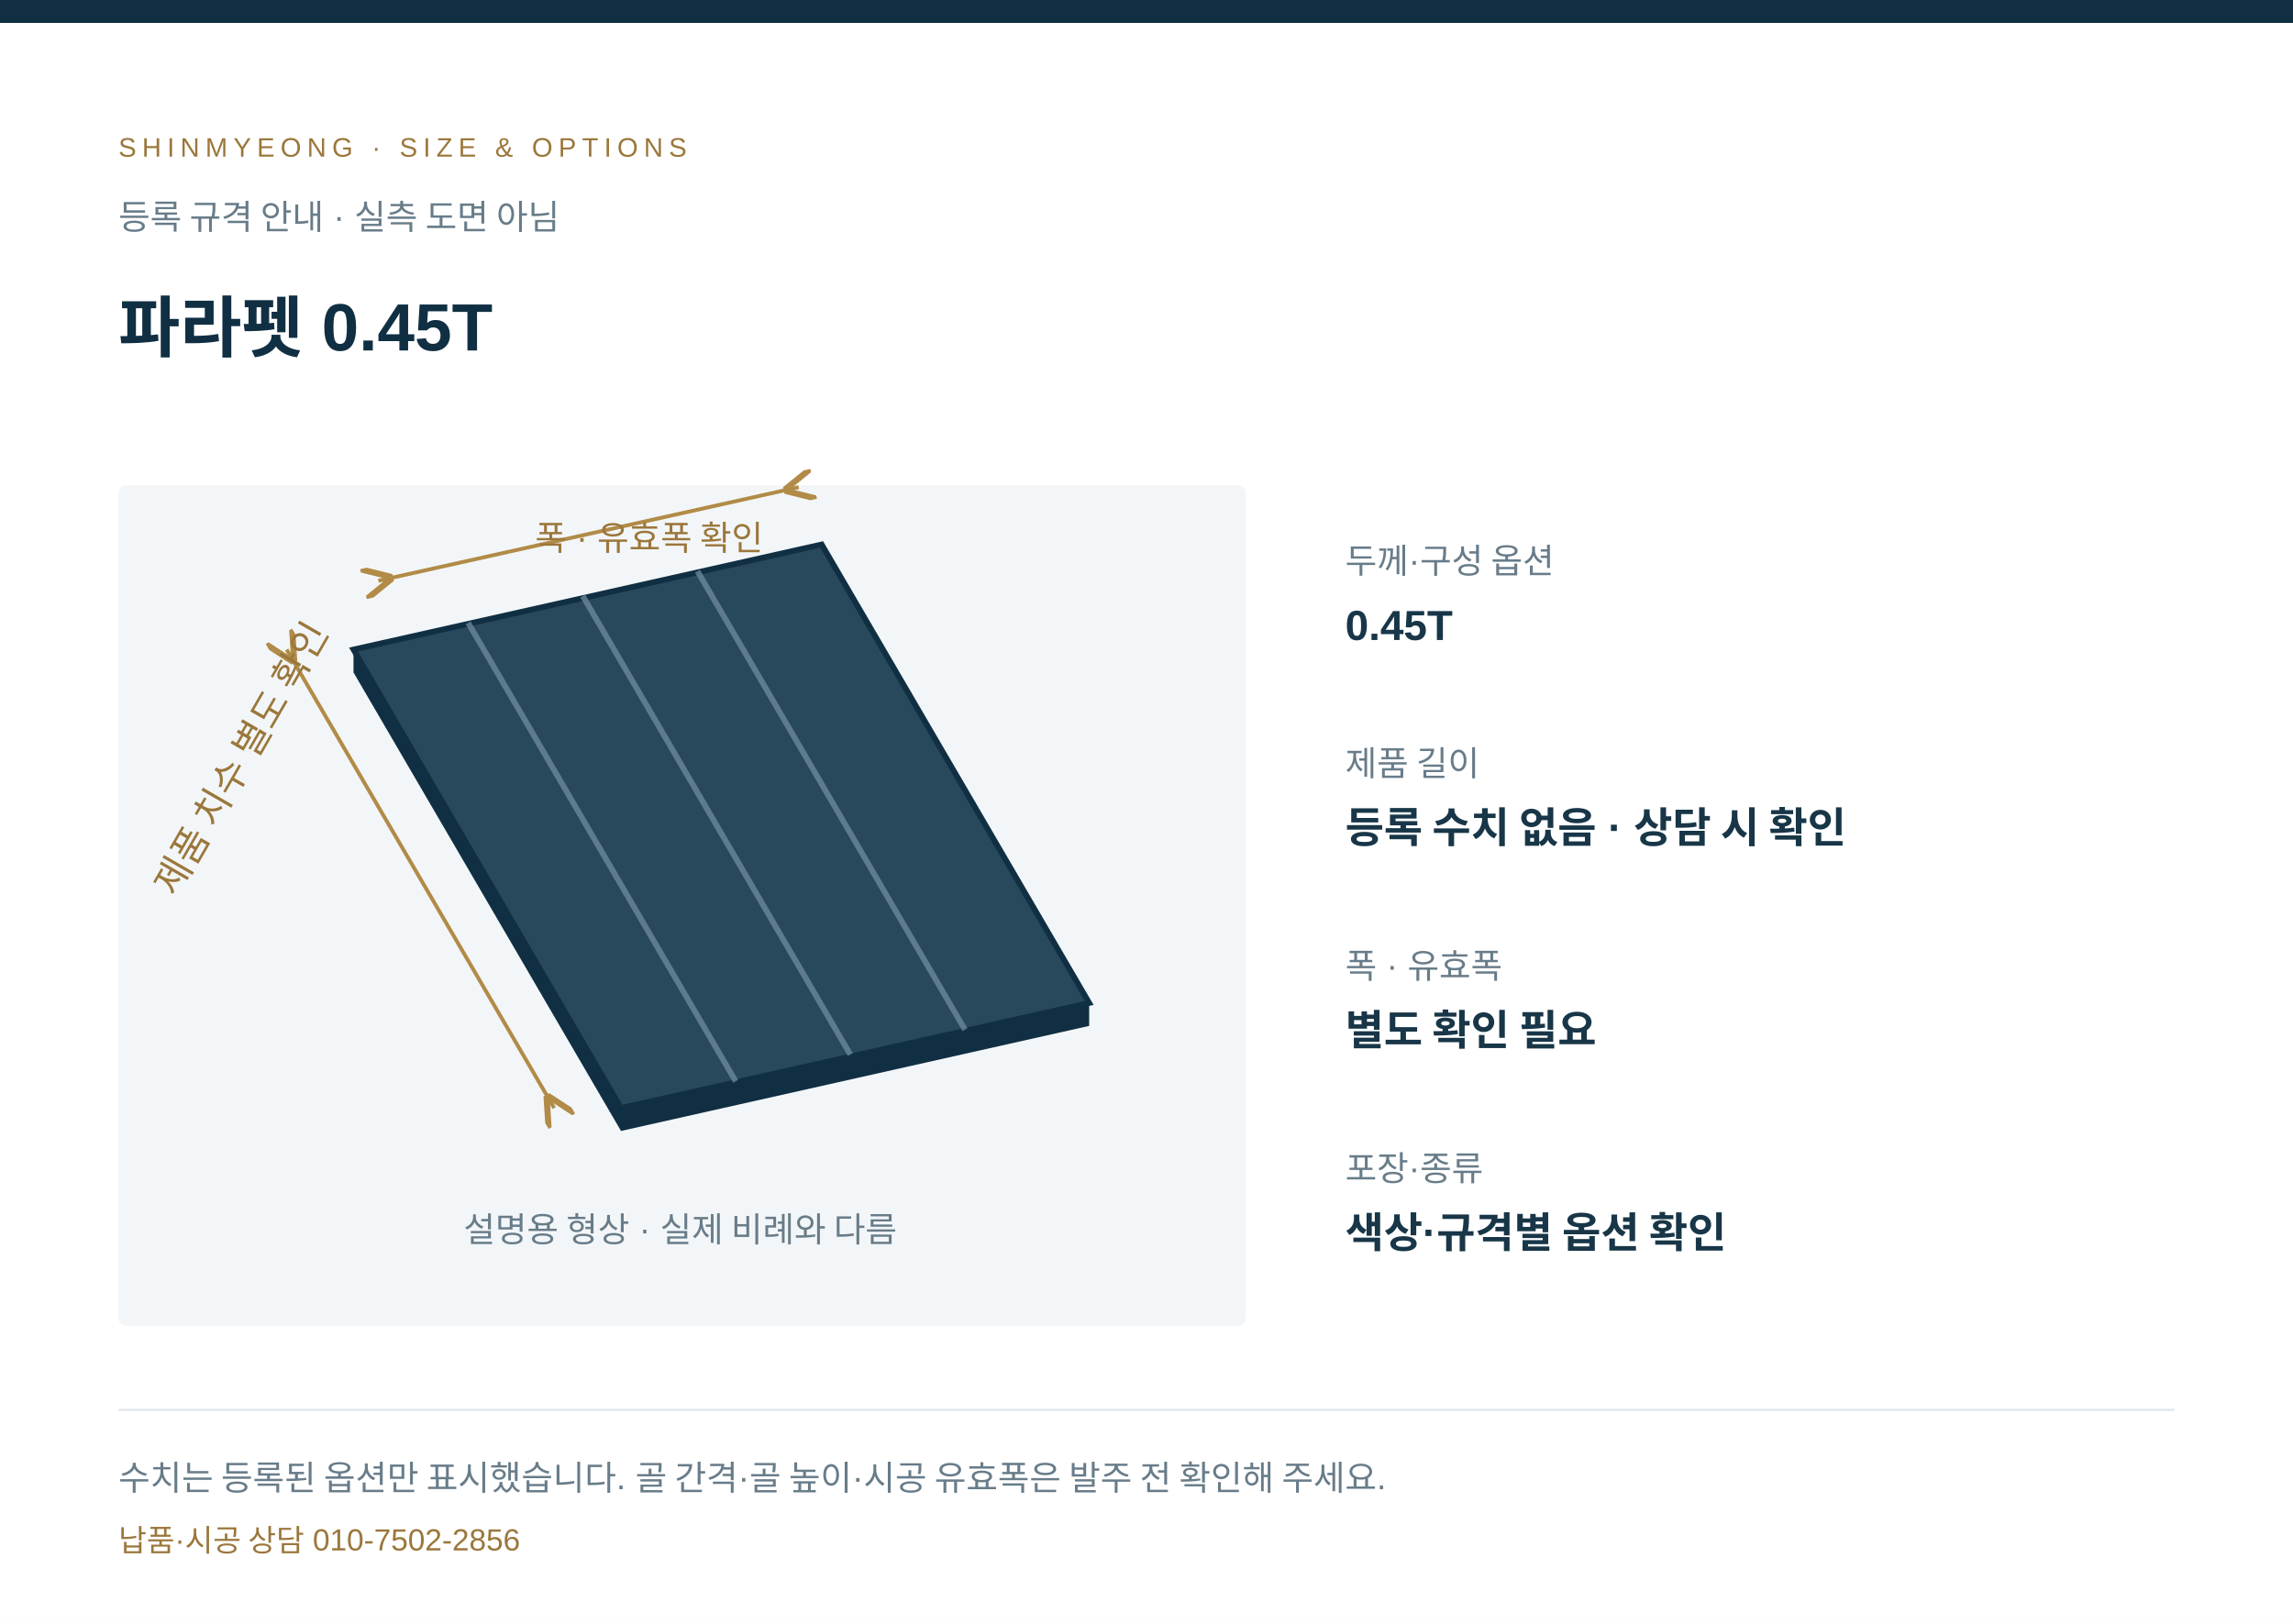
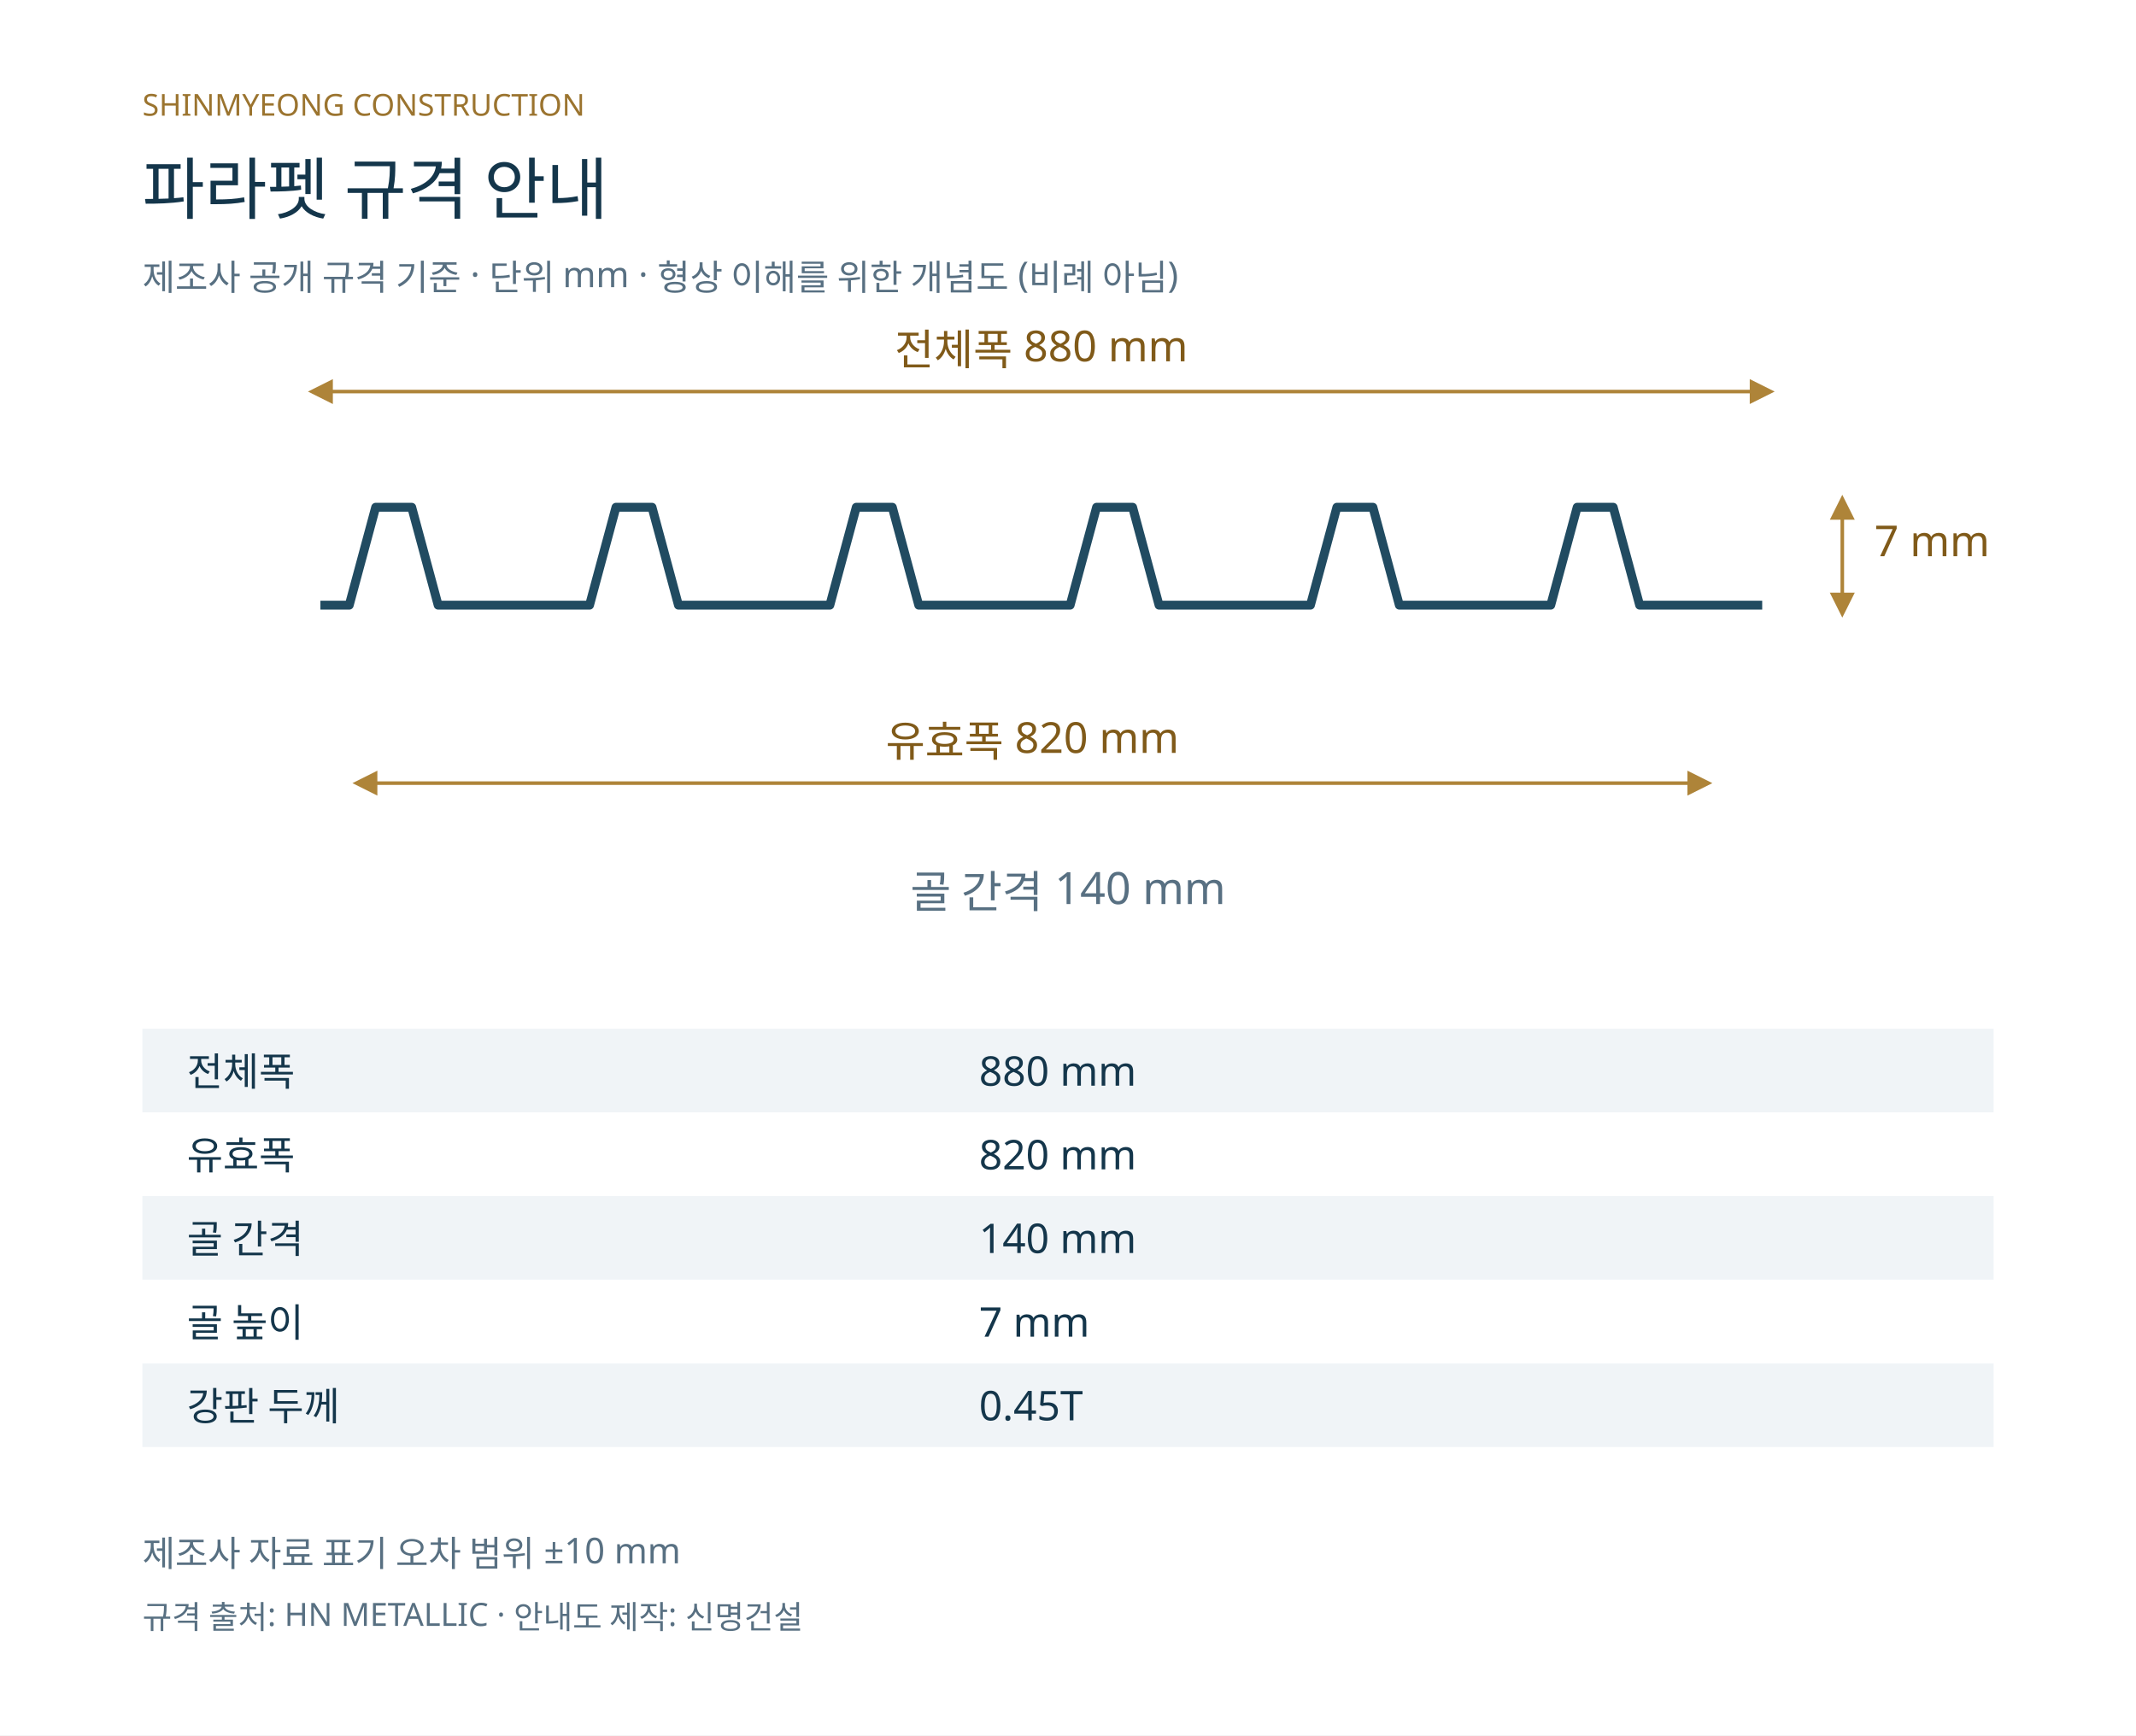
- <svg xmlns="http://www.w3.org/2000/svg" width="1200" height="850" viewBox="0 0 1200 850" role="img" aria-labelledby="title desc">
+ <svg xmlns="http://www.w3.org/2000/svg" width="1200" height="975" viewBox="0 0 1200 975" role="img" aria-labelledby="title desc">
  <defs>
-     <marker id="arrow" markerWidth="8" markerHeight="8" refX="4" refY="4" orient="auto-start-reverse">
-       <path d="M8 0 0 4 8 8" fill="none" stroke="#b18b47" stroke-width="1.6" />
+     <marker id="arrow" viewBox="0 0 10 10" refX="5" refY="5" markerWidth="7" markerHeight="7" orient="auto-start-reverse">
+       <path d="M0 0L10 5L0 10Z" fill="#ae8439" />
    </marker>
-     <style>text{font-family:'Malgun Gothic','Noto Sans KR',Arial,sans-serif}.name{font-size:35px;font-weight:700;fill:#102f43}.label{font-size:18px;fill:#687c89}.value{font-size:22px;font-weight:700;fill:#183647}.note{font-size:18px;fill:#687c89}</style>
  </defs>
-   <rect width="1200" height="850" fill="#fff" />
-   <rect x="0" y="0" width="1200" height="12" fill="#102f43" />
-   <text x="62" y="82" font-size="14" fill="#9b773c" letter-spacing="3">SHINMYEONG · SIZE &amp; OPTIONS</text>
-   <text x="62" y="184" class="name">파라펫 0.45T</text>
-   <text x="62" y="120" font-size="18" fill="#687c89">등록 규격 안내 · 실측 도면 아님</text>
-   <rect x="62" y="254" width="590" height="440" rx="4" fill="#f3f6f8" />
-   <path d="M185 340 430 285 570 525 325 580Z" fill="#28485b" stroke="#102f43" stroke-width="3" />
-   <path d="m185 340 140 240 245-55v12l-245 55-140-240z" fill="#102f43" />
-   <g stroke="#7391a2" stroke-width="3" opacity=".7">
-     <path d="m245 326 140 240" />
-     <path d="m305 312 140 240" />
-     <path d="m365 299 140 240" />
+   <rect width="1200" height="975" fill="#fff" />
+   <g font-family="Malgun Gothic, sans-serif">
+     <text x="80" y="65" font-size="17" fill="#9b742f" text-anchor="start">SHINMYEONG CONSTRUCTION</text>
+     <text x="80" y="120" font-size="38" fill="#14364b" text-anchor="start">파라펫 규격 안내</text>
+     <text x="80" y="163" font-size="20" fill="#587082" text-anchor="start">제조사 공개 규격 기준 · 단위 mm · 형상 이해를 위한 개념도 (비례 아님)</text>
+     <path d="M180 340 H196.2 L211.05 285 H231.3 L246.15 340 H315 H331.2 L346.05 285 H366.3 L381.15 340 H450 H466.2 L481.05 285 H501.3 L516.15 340 H585 H601.2 L616.05 285 H636.3 L651.15 340 H720 H736.2 L751.05 285 H771.3 L786.15 340 H855 H871.2 L886.05 285 H906.3 L921.15 340 H990" fill="none" stroke="#214b61" stroke-width="5" stroke-linejoin="round" />
+     <path d="M180 220L990 220" stroke="#ae8439" stroke-width="2" marker-start="url(#arrow)" marker-end="url(#arrow)" />
+     <text x="585" y="205" font-size="24" fill="#805a19" text-anchor="middle">전체폭 880 mm</text>
+     <path d="M205 440L955 440" stroke="#ae8439" stroke-width="2" marker-start="url(#arrow)" marker-end="url(#arrow)" />
+     <text x="580" y="425" font-size="24" fill="#805a19" text-anchor="middle">유효폭 820 mm</text>
+     <path d="M1035 285L1035 340" stroke="#ae8439" stroke-width="2" marker-start="url(#arrow)" marker-end="url(#arrow)" />
+     <text x="1053" y="312.5" font-size="24" fill="#805a19" text-anchor="start">7 mm</text>
+     <text x="600" y="510" font-size="25" fill="#587082" text-anchor="middle">골 간격 140 mm</text>
+     <rect x="80" y="578" width="1040" height="47" fill="#f0f4f7" />
+     <text x="105" y="610" font-size="22" fill="#14364b" text-anchor="start">전체폭</text>
+     <text x="550" y="610" font-size="23" fill="#14364b" text-anchor="start">880 mm</text>
+     <rect x="80" y="625" width="1040" height="47" fill="#fff" />
+     <text x="105" y="657" font-size="22" fill="#14364b" text-anchor="start">유효폭</text>
+     <text x="550" y="657" font-size="23" fill="#14364b" text-anchor="start">820 mm</text>
+     <rect x="80" y="672" width="1040" height="47" fill="#f0f4f7" />
+     <text x="105" y="704" font-size="22" fill="#14364b" text-anchor="start">골 간격</text>
+     <text x="550" y="704" font-size="23" fill="#14364b" text-anchor="start">140 mm</text>
+     <rect x="80" y="719" width="1040" height="47" fill="#fff" />
+     <text x="105" y="751" font-size="22" fill="#14364b" text-anchor="start">골 높이</text>
+     <text x="550" y="751" font-size="23" fill="#14364b" text-anchor="start">7 mm</text>
+     <rect x="80" y="766" width="1040" height="47" fill="#f0f4f7" />
+     <text x="105" y="798" font-size="22" fill="#14364b" text-anchor="start">강판 두께</text>
+     <text x="550" y="798" font-size="23" fill="#14364b" text-anchor="start">0.45T</text>
+     <text x="80" y="880" font-size="20" fill="#587082" text-anchor="start">제조사 자료 표기 오차 범위 ±10 mm</text>
+     <text x="80" y="915" font-size="18" fill="#587082" text-anchor="start">규격 출처: HN METALLIC · 안내도 제작: 신명건설</text>
  </g>
-   <line x1="150" y1="340" x2="290" y2="580" stroke="#b18b47" stroke-width="2" marker-start="url(#arrow)" marker-end="url(#arrow)" />
-   <text x="92" y="470" transform="rotate(-60 92 470)" font-size="20" fill="#9b773c">제품 치수 별도 확인</text>
-   <line x1="198" y1="304" x2="418" y2="255" stroke="#b18b47" stroke-width="2" marker-start="url(#arrow)" marker-end="url(#arrow)" />
-   <text x="280" y="288" font-size="18" fill="#9b773c">폭 · 유효폭 확인</text>
-   <text x="356" y="650" text-anchor="middle" class="note">설명용 형상 · 실제 비례와 다름</text>
-   <text x="704" y="300" class="label">두께·구성 옵션</text>
-   <text x="704" y="335" class="value">0.45T</text>
-   <text x="704" y="406" class="label">제품 길이</text>
-   <text x="704" y="441" class="value">등록 수치 없음 · 상담 시 확인</text>
-   <text x="704" y="512" class="label">폭 · 유효폭</text>
-   <text x="704" y="547" class="value">별도 확인 필요</text>
-   <text x="704" y="618" class="label">포장·종류</text>
-   <text x="704" y="653" class="value">색상·규격별 옵션 확인</text>
-   <line x1="62" y1="738" x2="1138" y2="738" stroke="#dce4ea" />
-   <text x="62" y="780" class="note">수치는 등록된 옵션만 표시했습니다. 골 간격·골 높이·시공 유효폭은 발주 전 확인해 주세요.</text>
-   <text x="62" y="812" font-size="16" fill="#9b773c">납품·시공 상담 010-7502-2856</text>
</svg>
